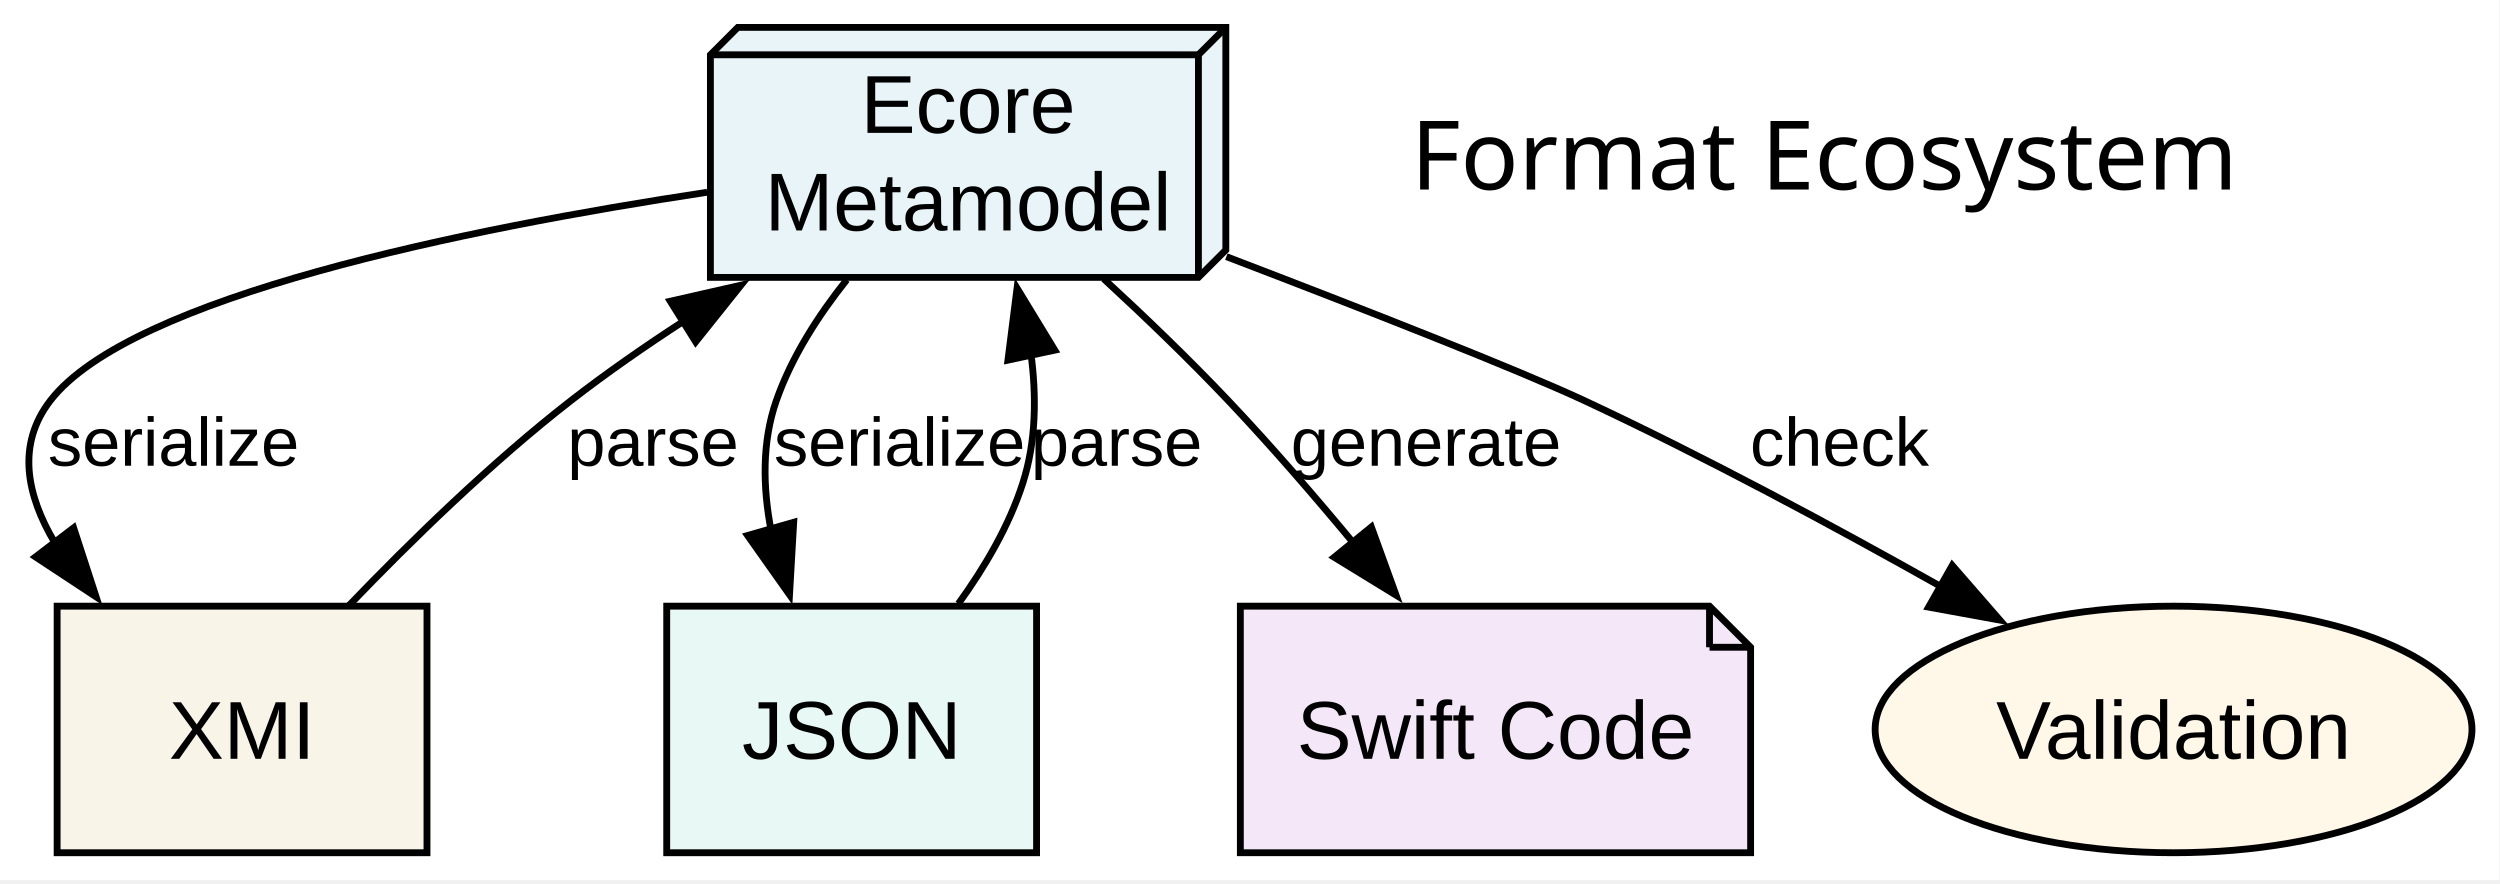
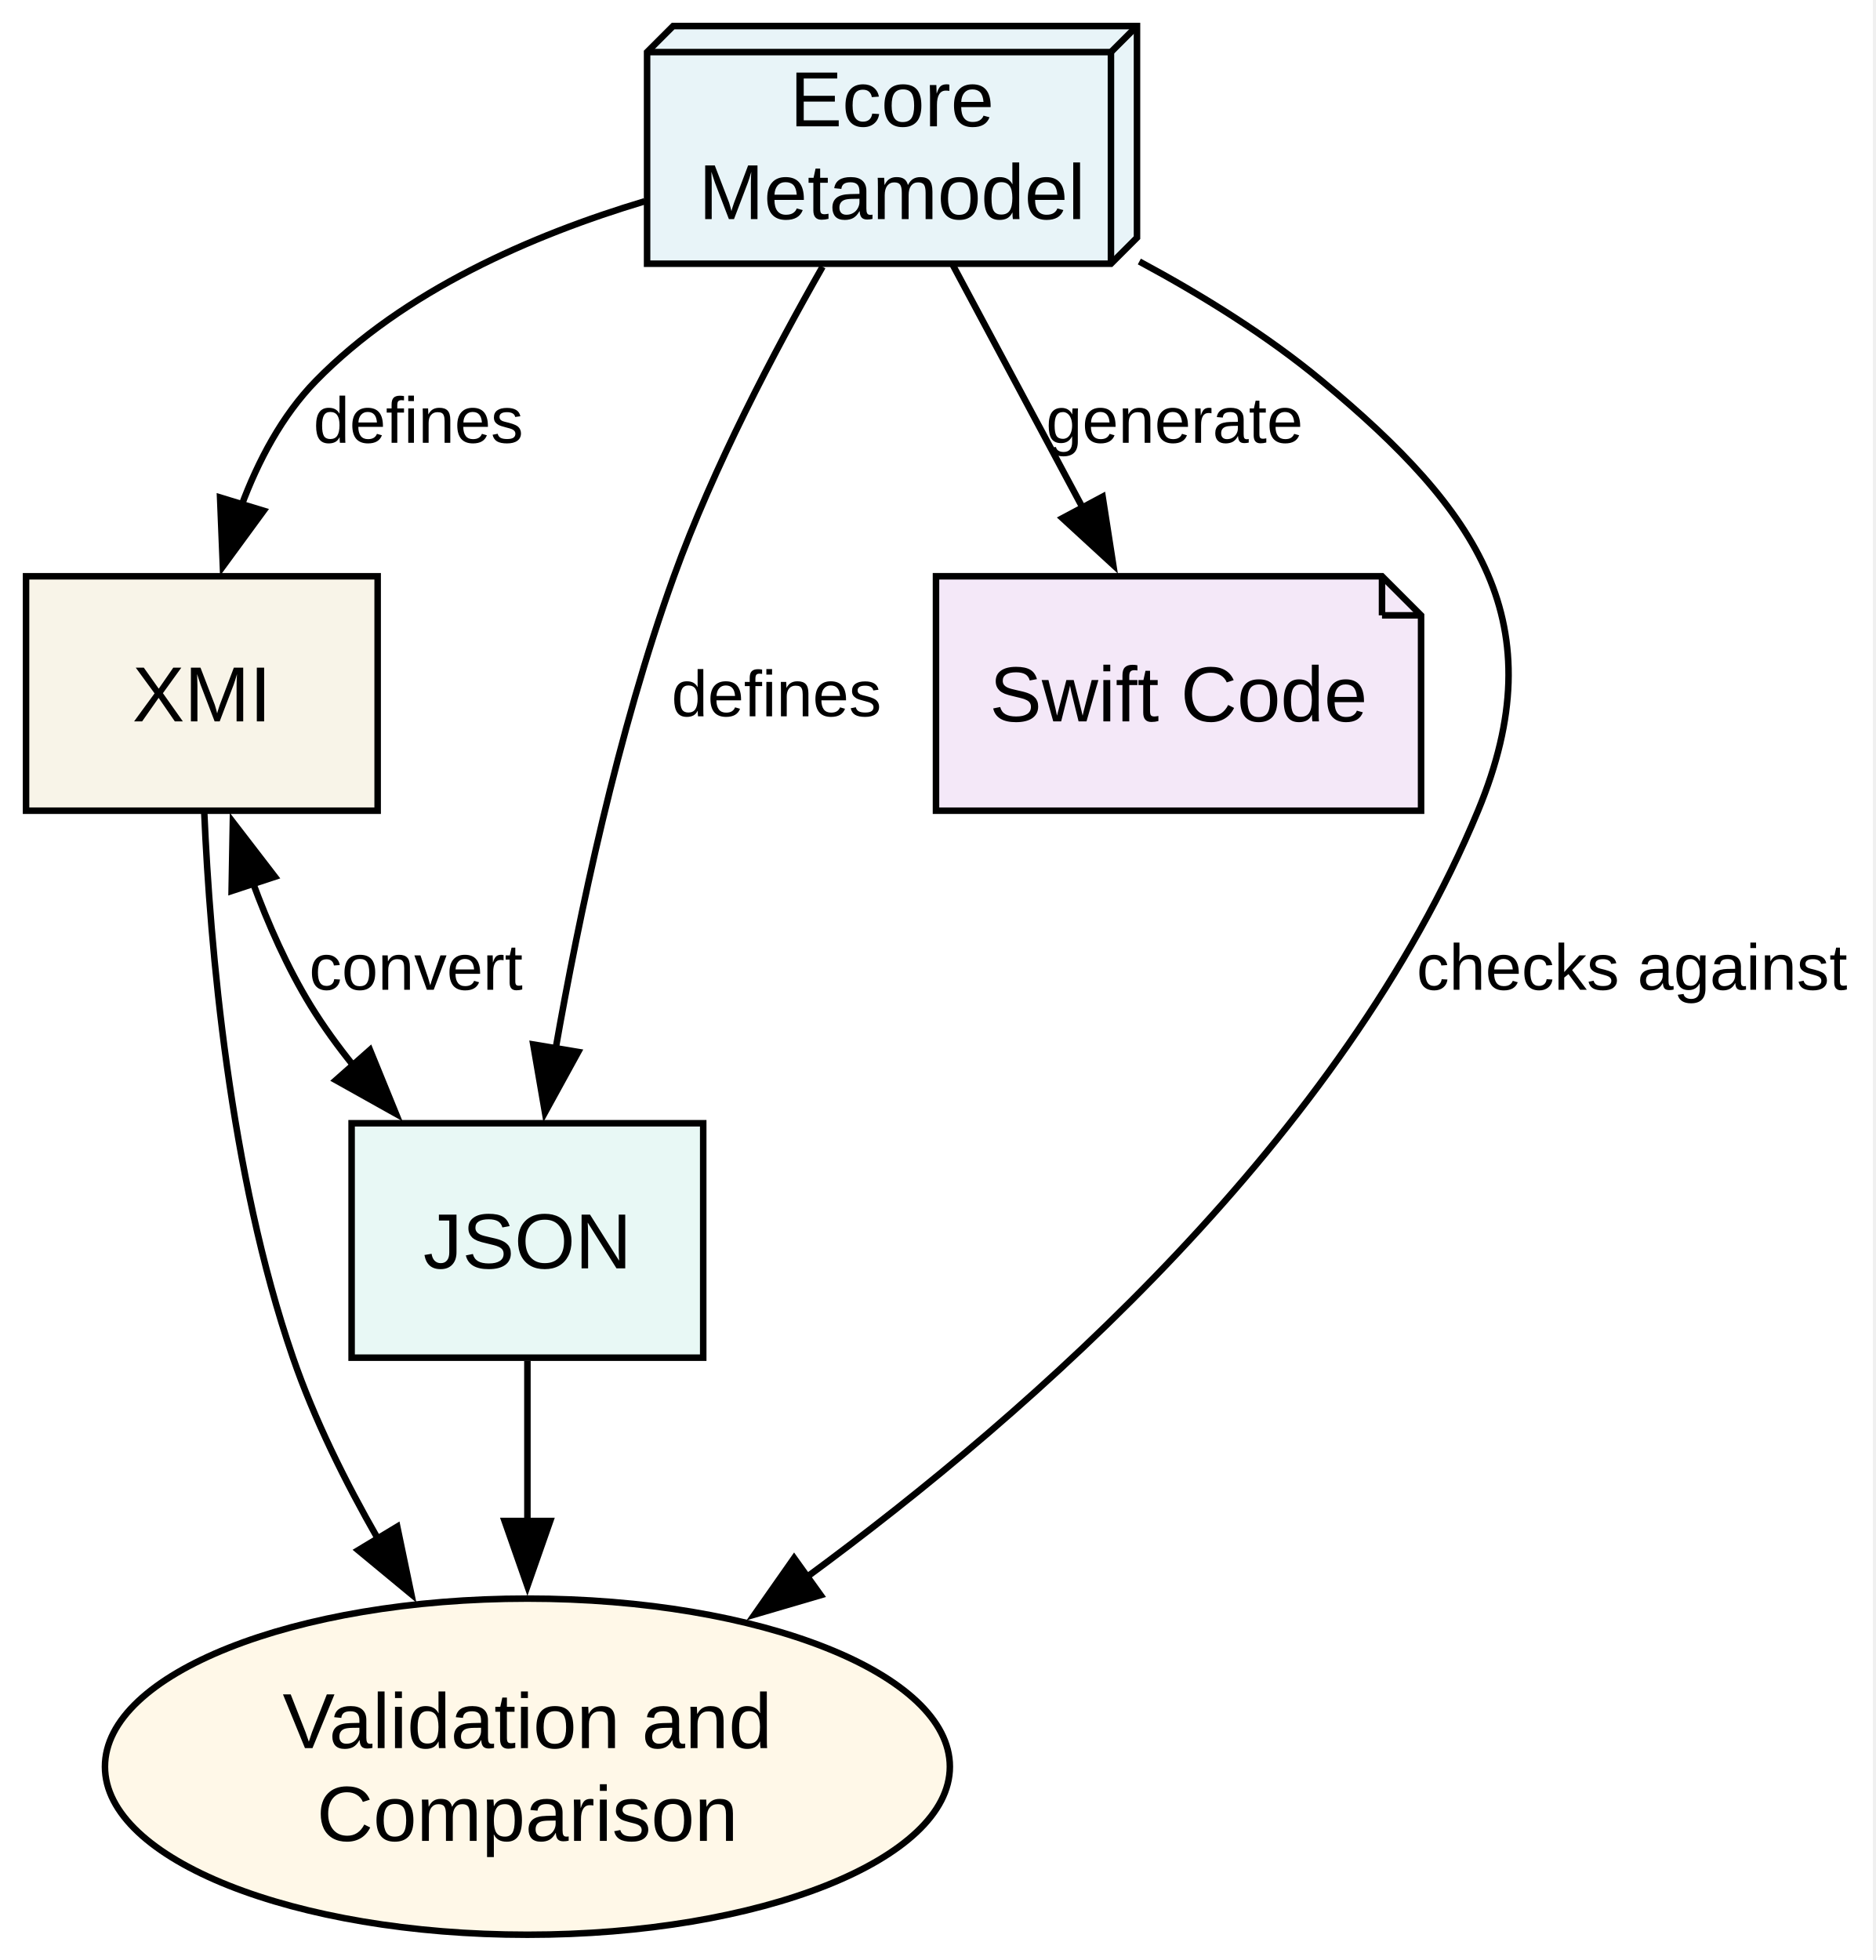
- <svg xmlns="http://www.w3.org/2000/svg" width="365pt" height="129pt" viewBox="0.00 0.00 365.00 129.00">
-   <g id="graph0" class="graph" transform="scale(1 1) rotate(0) translate(4 124.5)">
-     <polygon fill="white" stroke="none" points="-4,4 -4,-124.5 360.91,-124.5 360.91,4 -4,4" />
+ <svg xmlns="http://www.w3.org/2000/svg" width="288pt" height="301pt" viewBox="0.00 0.00 288.00 301.00">
+   <g id="graph0" class="graph" transform="scale(1 1) rotate(0) translate(4 297.12)">
+     <polygon fill="white" stroke="none" points="-4,4 -4,-297.12 283.64,-297.12 283.64,4 -4,4" />
    <g id="node1" class="node">
-       <polygon fill="#e8f4f8" stroke="black" points="174.97,-120.5 103.72,-120.5 99.72,-116.5 99.72,-84 170.97,-84 174.97,-88 174.97,-120.5" />
-       <polyline fill="none" stroke="black" points="170.97,-116.5 99.72,-116.5" />
-       <polyline fill="none" stroke="black" points="170.97,-116.5 170.97,-84" />
-       <polyline fill="none" stroke="black" points="170.97,-116.5 174.97,-120.5" />
-       <text xml:space="preserve" text-anchor="middle" x="137.34" y="-105.1" font-family="Arial" font-size="12.00">Ecore</text>
-       <text xml:space="preserve" text-anchor="middle" x="137.34" y="-90.85" font-family="Arial" font-size="12.00">Metamodel</text>
+       <polygon fill="#e8f4f8" stroke="black" points="170.62,-293.12 99.38,-293.12 95.38,-289.12 95.38,-256.62 166.62,-256.62 170.62,-260.62 170.62,-293.12" />
+       <polyline fill="none" stroke="black" points="166.62,-289.12 95.38,-289.12" />
+       <polyline fill="none" stroke="black" points="166.62,-289.12 166.62,-256.62" />
+       <polyline fill="none" stroke="black" points="166.62,-289.12 170.62,-293.12" />
+       <text xml:space="preserve" text-anchor="middle" x="133" y="-277.72" font-family="Arial" font-size="12.00">Ecore</text>
+       <text xml:space="preserve" text-anchor="middle" x="133" y="-263.47" font-family="Arial" font-size="12.00">Metamodel</text>
    </g>
    <g id="node2" class="node">
-       <polygon fill="#f8f4e8" stroke="black" points="58.34,-36 4.34,-36 4.34,0 58.34,0 58.34,-36" />
-       <text xml:space="preserve" text-anchor="middle" x="31.34" y="-13.72" font-family="Arial" font-size="12.00">XMI</text>
+       <polygon fill="#f8f4e8" stroke="black" points="54,-208.62 0,-208.62 0,-172.62 54,-172.62 54,-208.62" />
+       <text xml:space="preserve" text-anchor="middle" x="27" y="-186.34" font-family="Arial" font-size="12.00">XMI</text>
+     </g>
+     <g id="edge2" class="edge">
+       <path fill="none" stroke="black" d="M95.02,-266.21C77.68,-261.01 58.03,-252.46 44.5,-238.62 39.31,-233.31 35.63,-226.32 33.04,-219.35" />
+       <polygon fill="black" stroke="black" points="36.49,-218.68 30.23,-210.13 29.8,-220.72 36.49,-218.68" />
+       <text xml:space="preserve" text-anchor="middle" x="60.25" y="-229.12" font-family="Arial" font-size="10.00">defines</text>
+     </g>
+     <g id="node3" class="node">
+       <polygon fill="#e8f8f5" stroke="black" points="104,-124.62 50,-124.62 50,-88.62 104,-88.62 104,-124.62" />
+       <text xml:space="preserve" text-anchor="middle" x="77" y="-102.34" font-family="Arial" font-size="12.00">JSON</text>
+     </g>
+     <g id="edge3" class="edge">
+       <path fill="none" stroke="black" d="M122.33,-256.15C115.01,-243.33 105.56,-225.39 99.5,-208.62 90.87,-184.75 84.92,-156.47 81.31,-135.91" />
+       <polygon fill="black" stroke="black" points="84.8,-135.57 79.7,-126.28 77.9,-136.72 84.8,-135.57" />
+       <text xml:space="preserve" text-anchor="middle" x="115.25" y="-187.12" font-family="Arial" font-size="10.00">defines</text>
+     </g>
+     <g id="node4" class="node">
+       <polygon fill="#f4e8f8" stroke="black" points="208.25,-208.62 139.75,-208.62 139.75,-172.62 214.25,-172.62 214.25,-202.62 208.25,-208.62" />
+       <polyline fill="none" stroke="black" points="208.25,-208.62 208.25,-202.62" />
+       <polyline fill="none" stroke="black" points="214.25,-202.62 208.25,-202.62" />
+       <text xml:space="preserve" text-anchor="middle" x="177" y="-186.34" font-family="Arial" font-size="12.00">Swift Code</text>
+     </g>
+     <g id="edge4" class="edge">
+       <path fill="none" stroke="black" d="M142.33,-256.43C148.16,-245.52 155.8,-231.25 162.42,-218.87" />
+       <polygon fill="black" stroke="black" points="165.34,-220.84 166.97,-210.37 159.17,-217.54 165.34,-220.84" />
+       <text xml:space="preserve" text-anchor="middle" x="176.38" y="-229.12" font-family="Arial" font-size="10.00">generate</text>
+     </g>
+     <g id="node5" class="node">
+       <ellipse fill="#fff8e8" stroke="black" cx="77" cy="-25.81" rx="64.88" ry="25.81" />
+       <text xml:space="preserve" text-anchor="middle" x="77" y="-28.66" font-family="Arial" font-size="12.00">Validation and</text>
+       <text xml:space="preserve" text-anchor="middle" x="77" y="-14.41" font-family="Arial" font-size="12.00">Comparison</text>
+     </g>
+     <g id="edge7" class="edge">
+       <path fill="none" stroke="black" d="M170.98,-256.96C180.62,-251.78 190.61,-245.59 199,-238.62 223.01,-218.67 234.95,-201.45 223,-172.62 202.22,-122.5 154.92,-80.64 119.76,-54.82" />
+       <polygon fill="black" stroke="black" points="122.04,-52.15 111.88,-49.17 117.96,-57.84 122.04,-52.15" />
+       <text xml:space="preserve" text-anchor="middle" x="246.64" y="-145.12" font-family="Arial" font-size="10.00">checks against</text>
    </g>
    <g id="edge1" class="edge">
-       <path fill="none" stroke="black" d="M99.24,-96.43C63.88,-91.08 15.02,-81.15 3.34,-66 -1.6,-59.59 -0.15,-52.23 3.99,-45.28" />
-       <polygon fill="black" stroke="black" points="6.75,-47.44 10.03,-37.36 1.18,-43.19 6.75,-47.44" />
-       <text xml:space="preserve" text-anchor="middle" x="21.34" y="-56.5" font-family="Arial" font-size="10.00">serialize</text>
-     </g>
-     <g id="node3" class="node">
-       <polygon fill="#e8f8f5" stroke="black" points="147.34,-36 93.34,-36 93.34,0 147.34,0 147.34,-36" />
-       <text xml:space="preserve" text-anchor="middle" x="120.34" y="-13.72" font-family="Arial" font-size="12.00">JSON</text>
-     </g>
-     <g id="edge2" class="edge">
-       <path fill="none" stroke="black" d="M119.63,-83.66C115.44,-78.41 111.56,-72.35 109.34,-66 107.24,-59.97 107.36,-53.36 108.58,-47.05" />
-       <polygon fill="black" stroke="black" points="111.88,-48.25 111.27,-37.67 105.15,-46.32 111.88,-48.25" />
-       <text xml:space="preserve" text-anchor="middle" x="127.34" y="-56.5" font-family="Arial" font-size="10.00">serialize</text>
-     </g>
-     <g id="node4" class="node">
-       <polygon fill="#f4e8f8" stroke="black" points="245.59,-36 177.09,-36 177.09,0 251.59,0 251.59,-30 245.59,-36" />
-       <polyline fill="none" stroke="black" points="245.59,-36 245.59,-30" />
-       <polyline fill="none" stroke="black" points="251.59,-30 245.59,-30" />
-       <text xml:space="preserve" text-anchor="middle" x="214.34" y="-13.72" font-family="Arial" font-size="12.00">Swift Code</text>
-     </g>
-     <g id="edge3" class="edge">
-       <path fill="none" stroke="black" d="M157.14,-83.79C163.15,-78.26 169.65,-72.01 175.34,-66 181.6,-59.39 188.04,-51.94 193.84,-44.94" />
-       <polygon fill="black" stroke="black" points="196.22,-47.56 199.83,-37.6 190.79,-43.14 196.22,-47.56" />
-       <text xml:space="preserve" text-anchor="middle" x="204.2" y="-56.5" font-family="Arial" font-size="10.00">generate</text>
-     </g>
-     <g id="node5" class="node">
-       <ellipse fill="#fff8e8" stroke="black" cx="313.34" cy="-18" rx="43.57" ry="18" />
-       <text xml:space="preserve" text-anchor="middle" x="313.34" y="-13.72" font-family="Arial" font-size="12.00">Validation</text>
-     </g>
-     <g id="edge4" class="edge">
-       <path fill="none" stroke="black" d="M175.05,-87.03C195.11,-79.36 217.61,-70.54 227.34,-66 244.92,-57.79 263.9,-47.57 279.55,-38.76" />
-       <polygon fill="black" stroke="black" points="281.03,-41.95 287.99,-33.96 277.57,-35.86 281.03,-41.95" />
-       <text xml:space="preserve" text-anchor="middle" x="264.57" y="-56.5" font-family="Arial" font-size="10.00">check</text>
+       <path fill="none" stroke="black" d="M34.77,-161.75C37.17,-155.23 40.15,-148.48 43.75,-142.62 45.68,-139.48 47.93,-136.38 50.33,-133.41" />
+       <polygon fill="black" stroke="black" points="31.57,-160.29 31.76,-170.88 38.22,-162.48 31.57,-160.29" />
+       <polygon fill="black" stroke="black" points="52.82,-135.88 56.82,-126.07 47.58,-131.24 52.82,-135.88" />
+       <text xml:space="preserve" text-anchor="middle" x="59.88" y="-145.12" font-family="Arial" font-size="10.00">convert</text>
    </g>
    <g id="edge5" class="edge">
-       <path fill="none" stroke="black" d="M46.93,-36.08C55.93,-45.46 67.74,-56.98 79.34,-66 84.53,-70.03 90.21,-73.97 95.92,-77.68" />
-       <polygon fill="black" stroke="black" points="93.86,-80.52 104.19,-82.87 97.57,-74.59 93.86,-80.52" />
-       <text xml:space="preserve" text-anchor="middle" x="91.34" y="-56.5" font-family="Arial" font-size="10.00">parse</text>
+       <path fill="none" stroke="black" d="M27.37,-172.35C28.26,-151.86 31.23,-116.9 41,-88.62 44.26,-79.17 49.03,-69.55 54.04,-60.8" />
+       <polygon fill="black" stroke="black" points="57.01,-62.67 59.17,-52.3 51.01,-59.05 57.01,-62.67" />
    </g>
    <g id="edge6" class="edge">
-       <path fill="none" stroke="black" d="M135.92,-36.35C139.76,-41.65 143.34,-47.74 145.34,-54 147.28,-60.04 147.35,-66.68 146.5,-73.01" />
-       <polygon fill="black" stroke="black" points="143.16,-71.92 144.49,-82.43 150,-73.38 143.16,-71.92" />
-       <text xml:space="preserve" text-anchor="middle" x="159.02" y="-56.5" font-family="Arial" font-size="10.00">parse</text>
-     </g>
-     <g id="node6" class="node">
-       <text xml:space="preserve" text-anchor="middle" x="262.34" y="-96.83" font-family="Arial Bold" font-size="14.00">Format Ecosystem</text>
+       <path fill="none" stroke="black" d="M77,-88.13C77,-80.83 77,-72.07 77,-63.48" />
+       <polygon fill="black" stroke="black" points="80.5,-63.54 77,-53.54 73.5,-63.54 80.5,-63.54" />
    </g>
  </g>
</svg>
